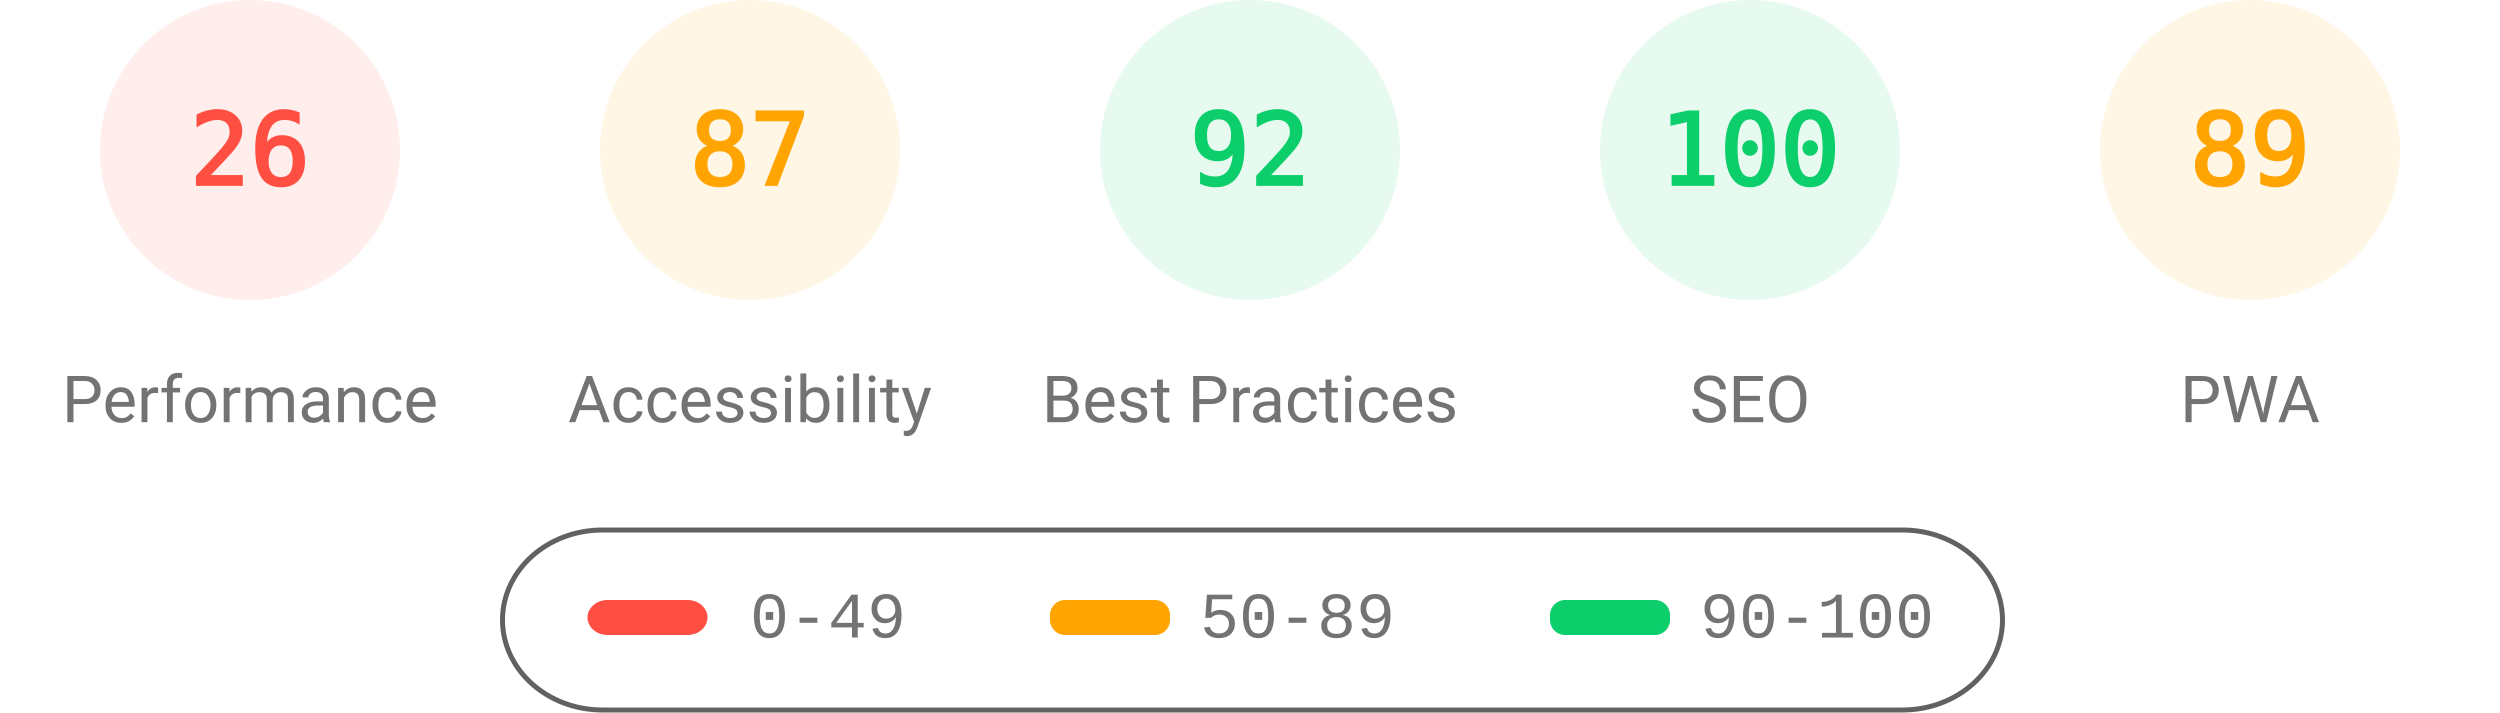
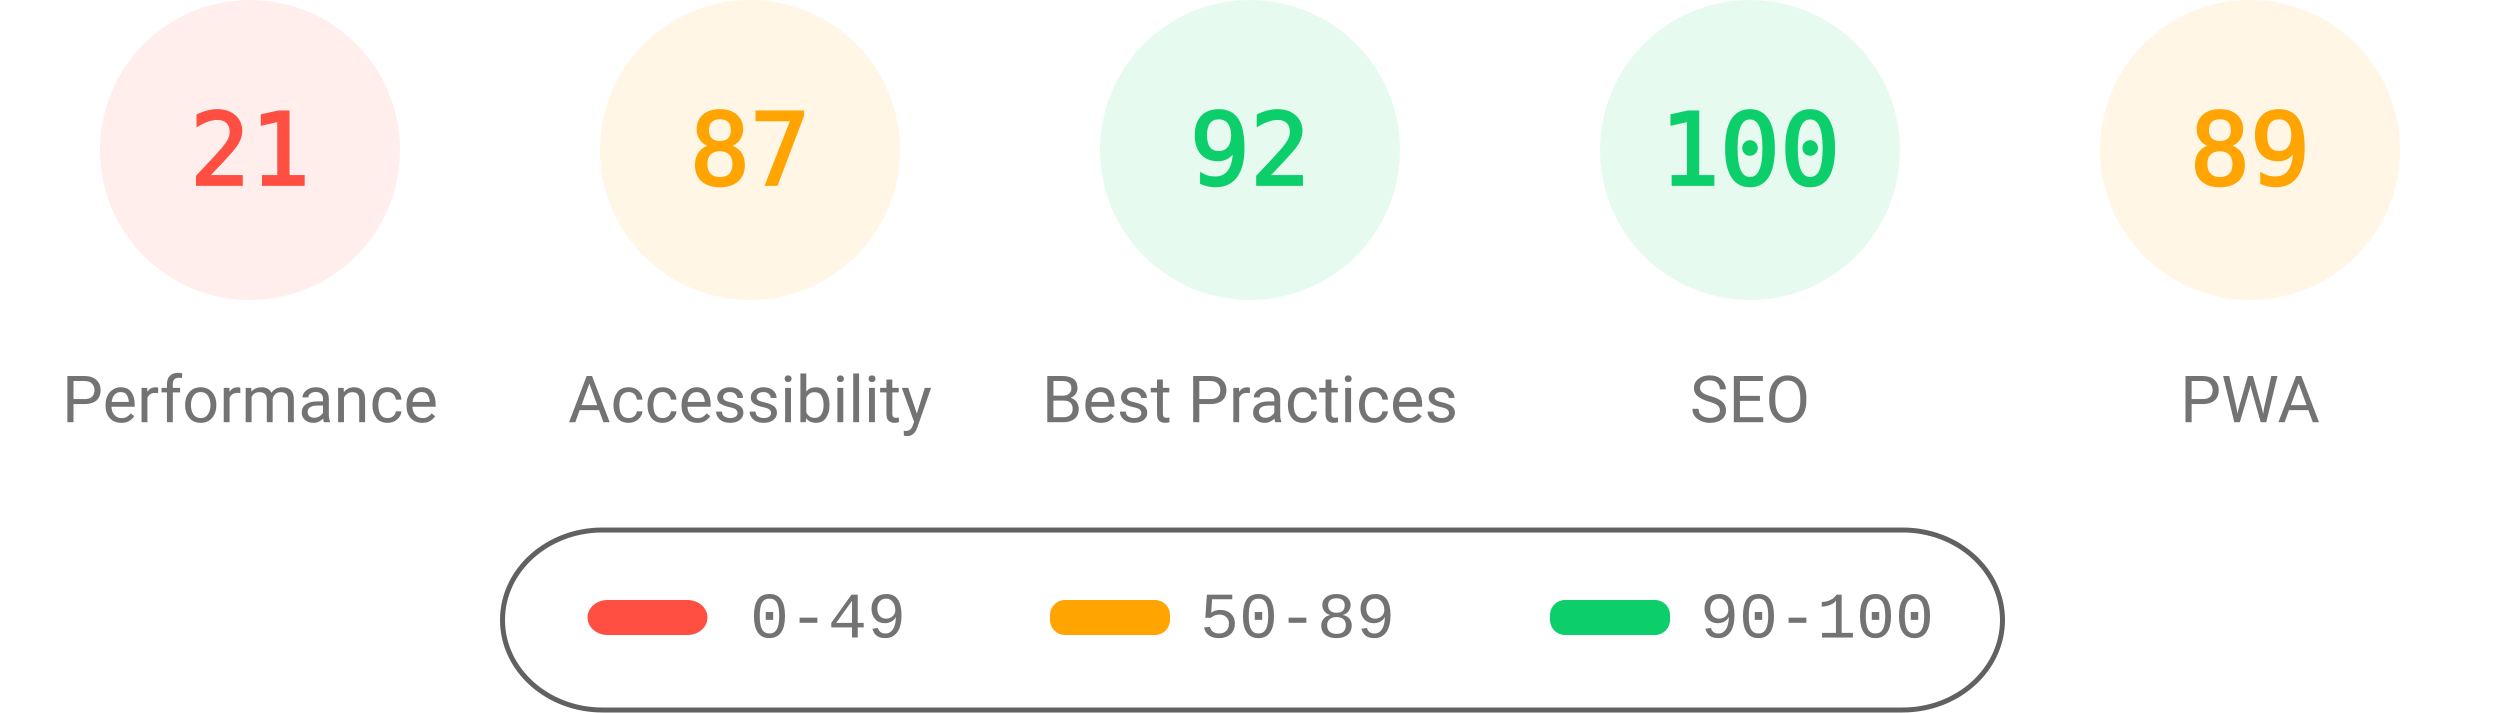
<svg xmlns="http://www.w3.org/2000/svg" fill="none" width="1000" height="285">
  <style>.gauge-base{opacity:.1}.gauge-arc{fill:none;animation-delay:250ms;stroke-linecap:round;transform:rotate(-90deg);transform-origin:100px 60px;animation:load-gauge 1s ease forwards}.guage-text{font-size:40px;font-family:monospace;text-align:center}.guage-red{color:#ff4e42;fill:#ff4e42;stroke:#ff4e42}.guage-orange{color:#ffa400;fill:#ffa400;stroke:#ffa400}.guage-green{color:#0cce6b;fill:#0cce6b;stroke:#0cce6b}.guage-undefined{color:#5c5c5c;fill:#5c5c5c;stroke:#5c5c5c}.guage-title{color:#737373;fill:#737373;stroke:none;font-size:26px;line-height:26px;font-family:Roboto,Halvetica,Arial,sans-serif}@keyframes load-gauge{from{stroke-dasharray:0 352.858}}</style>
  <svg class="guage-div guage-perf guage-red" viewBox="0 0 200 200" width="200" height="200">
    <circle class="gauge-base" r="56" cx="100" cy="60" stroke-width="8" />
-     <circle class="gauge-arc guage-arc-1" r="56" cx="100" cy="60" stroke-width="8" style="stroke-dasharray:91.483,351.858" />
-     <text class="guage-text" x="100" y="60" alignment-baseline="central" dominant-baseline="central" text-anchor="middle">26</text>
+     <circle class="gauge-arc guage-arc-1" r="56" cx="100" cy="60" stroke-width="8" style="stroke-dasharray:73.89,351.858" />
+     <text class="guage-text" x="100" y="60" alignment-baseline="central" dominant-baseline="central" text-anchor="middle">21</text>
    <text class="guage-title" x="100" y="160" alignment-baseline="central" dominant-baseline="central" text-anchor="middle">Performance</text>
  </svg>
  <svg class="guage-div guage-acc guage-orange" viewBox="0 0 200 200" width="200" height="200" x="200">
    <circle class="gauge-base" r="56" cx="100" cy="60" stroke-width="8" />
    <circle class="gauge-arc guage-arc-2" r="56" cx="100" cy="60" stroke-width="8" style="stroke-dasharray:306.116,351.858" />
    <text class="guage-text" x="100" y="60" alignment-baseline="central" dominant-baseline="central" text-anchor="middle">87</text>
    <text class="guage-title" x="100" y="160" alignment-baseline="central" dominant-baseline="central" text-anchor="middle">Accessibility</text>
  </svg>
  <svg class="guage-div guage-best guage-green" viewBox="0 0 200 200" width="200" height="200" x="400">
    <circle class="gauge-base" r="56" cx="100" cy="60" stroke-width="8" />
    <circle class="gauge-arc guage-arc-3" r="56" cx="100" cy="60" stroke-width="8" style="stroke-dasharray:323.709,351.858" />
    <text class="guage-text" x="100" y="60" alignment-baseline="central" dominant-baseline="central" text-anchor="middle">92</text>
    <text class="guage-title" x="100" y="160" alignment-baseline="central" dominant-baseline="central" text-anchor="middle">Best Practices</text>
  </svg>
  <svg class="guage-div guage-seo guage-green" viewBox="0 0 200 200" width="200" height="200" x="600">
    <circle class="gauge-base" r="56" cx="100" cy="60" stroke-width="8" />
    <circle class="gauge-arc guage-arc-4" r="56" cx="100" cy="60" stroke-width="8" style="stroke-dasharray:351.858,351.858" />
    <text class="guage-text" x="100" y="60" alignment-baseline="central" dominant-baseline="central" text-anchor="middle">100</text>
    <text class="guage-title" x="100" y="160" alignment-baseline="central" dominant-baseline="central" text-anchor="middle">SEO</text>
  </svg>
  <svg class="guage-div guage-pwa guage-orange" viewBox="0 0 200 200" width="200" height="200" x="800">
    <circle class="gauge-base" r="56" cx="100" cy="60" stroke-width="8" />
    <circle class="gauge-arc guage-arc-4" r="56" cx="100" cy="60" stroke-width="8" style="stroke-dasharray:313.154,351.858" />
    <text class="guage-text" x="100" y="60" alignment-baseline="central" dominant-baseline="central" text-anchor="middle">89</text>
    <text class="guage-title" x="100" y="160" alignment-baseline="central" dominant-baseline="central" text-anchor="middle">PWA</text>
  </svg>
  <svg width="604" height="76" x="200" y="210">
    <path fill="none" id="canvas_background" d="M-1-1h604v80H-1z" />
    <rect fill-opacity="0" stroke="#616161" stroke-width="2" rx="40" id="svg_2" height="72" width="600" y="2" x="1" fill="#000" />
    <rect stroke="#000" rx="8" id="svg_3" height="14" width="48" y="30" x="35" stroke-opacity="null" stroke-width="0" fill="#ff4e42" />
    <rect stroke="#000" rx="6" id="svg_4" height="14" width="48" y="30" x="220" stroke-opacity="null" stroke-width="0" fill="#ffa400" />
    <rect stroke="#000" rx="6" id="svg_5" height="14" width="48" y="30" x="420" stroke-opacity="null" stroke-width="0" fill="#0cce6b" />
    <text xml:space="preserve" text-anchor="start" font-family="'Courier New', Courier, monospace" font-size="26" id="svg_6" y="45" x="100" stroke-opacity="null" stroke-width="0" stroke="#000" fill="#737373">0-49</text>
    <text xml:space="preserve" text-anchor="start" font-family="'Courier New', Courier, monospace" font-size="26" id="svg_7" y="45" x="280" stroke-opacity="null" stroke-width="0" stroke="#000" fill="#737373">50-89</text>
    <text xml:space="preserve" text-anchor="start" font-family="'Courier New', Courier, monospace" font-size="26" id="svg_8" y="45" x="480" stroke-opacity="null" stroke-width="0" stroke="#000" fill="#737373">90-100</text>
  </svg>
</svg>
